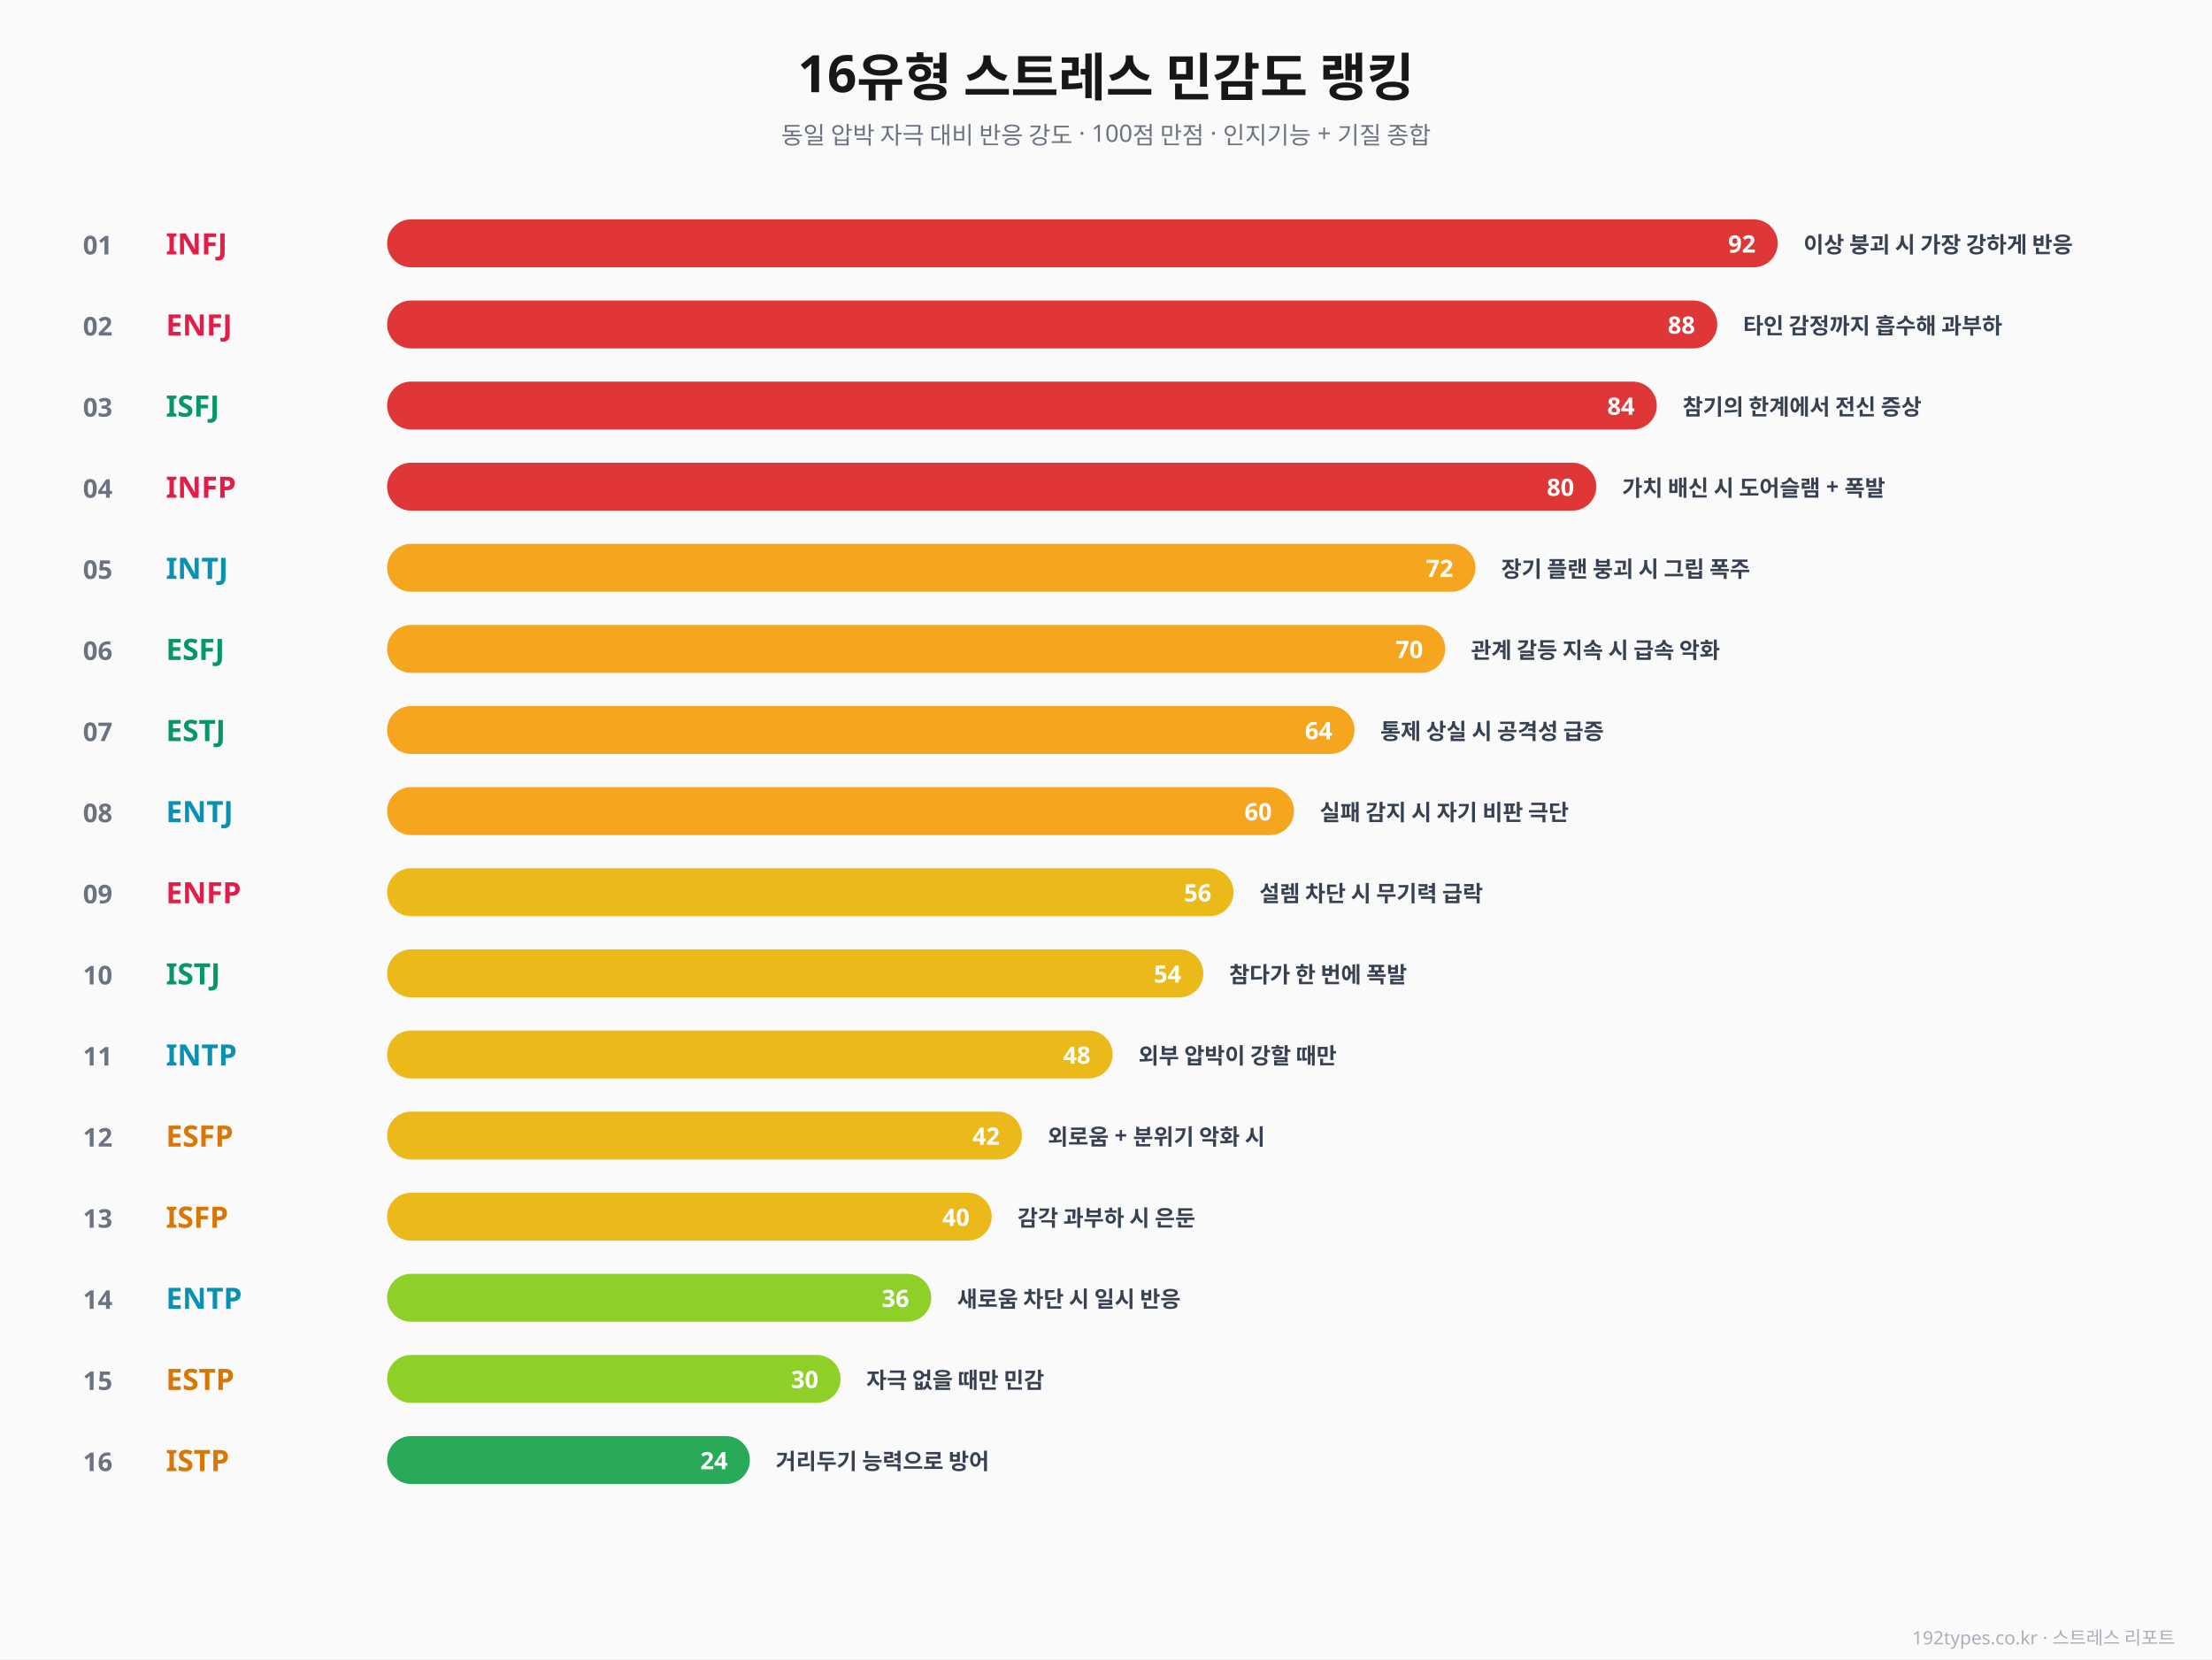
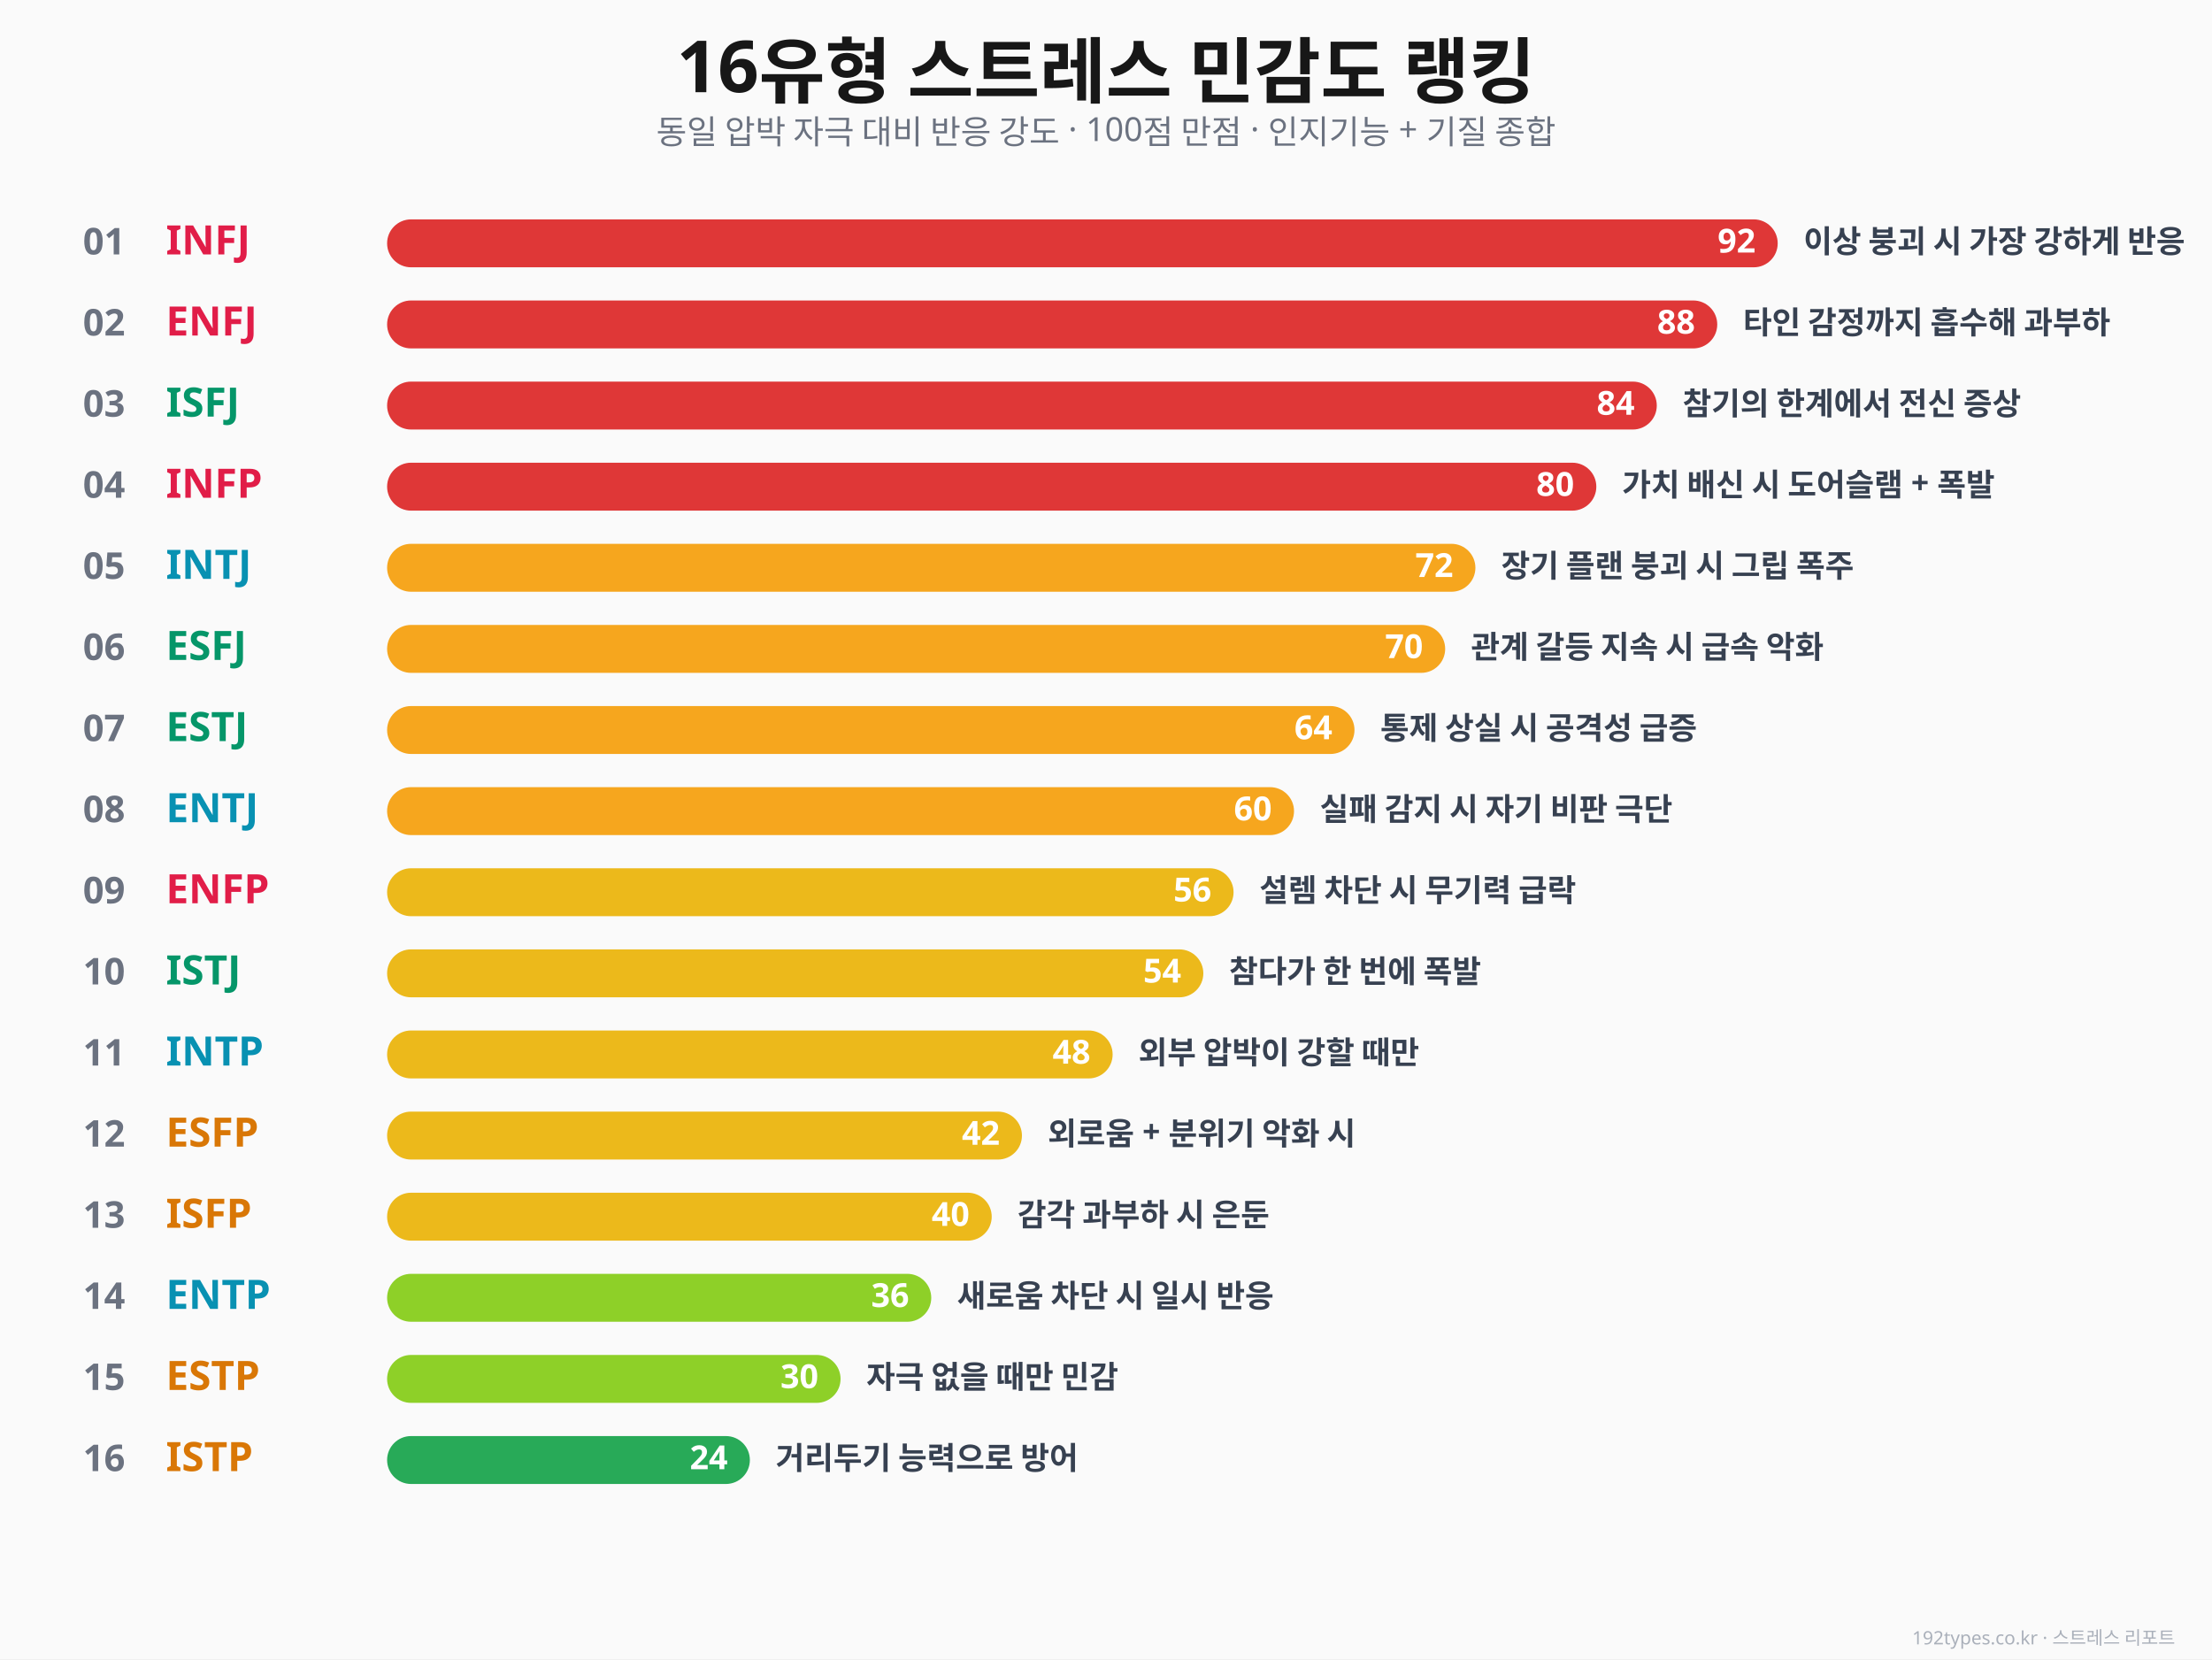
<svg xmlns="http://www.w3.org/2000/svg" viewBox="0 0 1200 900" width="1200" height="900" font-family="'Pretendard', 'Apple SD Gothic Neo', 'Noto Sans KR', system-ui, sans-serif">
  <rect width="1200" height="900" fill="#fafafa" />
-   <text x="600" y="50" text-anchor="middle" font-size="28" font-weight="800" fill="#171717">16유형 스트레스 민감도 랭킹</text>
-   <text x="600" y="78" text-anchor="middle" font-size="13" font-weight="500" fill="#6b7280">동일 압박 자극 대비 반응 강도 · 100점 만점 · 인지기능 + 기질 종합</text>
-   <text x="45" y="138" font-size="14" font-weight="700" fill="#6b7280">01</text>
-   <text x="90" y="138" font-size="16" font-weight="800" fill="#e11d48">INFJ</text>
+   <text x="600" y="50" text-anchor="middle" font-size="39" font-weight="800" fill="#171717">16유형 스트레스 민감도 랭킹</text>
+   <text x="600" y="78" text-anchor="middle" font-size="18" font-weight="500" fill="#6b7280">동일 압박 자극 대비 반응 강도 · 100점 만점 · 인지기능 + 기질 종합</text>
+   <text x="45" y="138" font-size="20" font-weight="700" fill="#6b7280">01</text>
+   <text x="90" y="138" font-size="22" font-weight="800" fill="#e11d48">INFJ</text>
  <rect x="210" y="119" width="754.4" height="26" rx="13" fill="#dc2626" opacity="0.92" />
-   <text x="952.4" y="137" text-anchor="end" font-size="13" font-weight="800" fill="#fff">92</text>
-   <text x="978.4" y="137" font-size="12" font-weight="600" fill="#374151">이상 붕괴 시 가장 강하게 반응</text>
-   <text x="45" y="182" font-size="14" font-weight="700" fill="#6b7280">02</text>
-   <text x="90" y="182" font-size="16" font-weight="800" fill="#e11d48">ENFJ</text>
+   <text x="952.4" y="137" text-anchor="end" font-size="18" font-weight="800" fill="#fff">92</text>
+   <text x="978.4" y="137" font-size="17" font-weight="600" fill="#374151">이상 붕괴 시 가장 강하게 반응</text>
+   <text x="45" y="182" font-size="20" font-weight="700" fill="#6b7280">02</text>
+   <text x="90" y="182" font-size="22" font-weight="800" fill="#e11d48">ENFJ</text>
  <rect x="210" y="163" width="721.6" height="26" rx="13" fill="#dc2626" opacity="0.92" />
-   <text x="919.6" y="181" text-anchor="end" font-size="13" font-weight="800" fill="#fff">88</text>
-   <text x="945.6" y="181" font-size="12" font-weight="600" fill="#374151">타인 감정까지 흡수해 과부하</text>
-   <text x="45" y="226" font-size="14" font-weight="700" fill="#6b7280">03</text>
-   <text x="90" y="226" font-size="16" font-weight="800" fill="#059669">ISFJ</text>
+   <text x="919.6" y="181" text-anchor="end" font-size="18" font-weight="800" fill="#fff">88</text>
+   <text x="945.6" y="181" font-size="17" font-weight="600" fill="#374151">타인 감정까지 흡수해 과부하</text>
+   <text x="45" y="226" font-size="20" font-weight="700" fill="#6b7280">03</text>
+   <text x="90" y="226" font-size="22" font-weight="800" fill="#059669">ISFJ</text>
  <rect x="210" y="207" width="688.8" height="26" rx="13" fill="#dc2626" opacity="0.92" />
-   <text x="886.8" y="225" text-anchor="end" font-size="13" font-weight="800" fill="#fff">84</text>
-   <text x="912.8" y="225" font-size="12" font-weight="600" fill="#374151">참기의 한계에서 전신 증상</text>
-   <text x="45" y="270" font-size="14" font-weight="700" fill="#6b7280">04</text>
-   <text x="90" y="270" font-size="16" font-weight="800" fill="#e11d48">INFP</text>
+   <text x="886.8" y="225" text-anchor="end" font-size="18" font-weight="800" fill="#fff">84</text>
+   <text x="912.8" y="225" font-size="17" font-weight="600" fill="#374151">참기의 한계에서 전신 증상</text>
+   <text x="45" y="270" font-size="20" font-weight="700" fill="#6b7280">04</text>
+   <text x="90" y="270" font-size="22" font-weight="800" fill="#e11d48">INFP</text>
  <rect x="210" y="251" width="656" height="26" rx="13" fill="#dc2626" opacity="0.92" />
-   <text x="854" y="269" text-anchor="end" font-size="13" font-weight="800" fill="#fff">80</text>
-   <text x="880" y="269" font-size="12" font-weight="600" fill="#374151">가치 배신 시 도어슬램 + 폭발</text>
-   <text x="45" y="314" font-size="14" font-weight="700" fill="#6b7280">05</text>
-   <text x="90" y="314" font-size="16" font-weight="800" fill="#0891b2">INTJ</text>
+   <text x="854" y="269" text-anchor="end" font-size="18" font-weight="800" fill="#fff">80</text>
+   <text x="880" y="269" font-size="17" font-weight="600" fill="#374151">가치 배신 시 도어슬램 + 폭발</text>
+   <text x="45" y="314" font-size="20" font-weight="700" fill="#6b7280">05</text>
+   <text x="90" y="314" font-size="22" font-weight="800" fill="#0891b2">INTJ</text>
  <rect x="210" y="295" width="590.4" height="26" rx="13" fill="#f59e0b" opacity="0.92" />
-   <text x="788.4" y="313" text-anchor="end" font-size="13" font-weight="800" fill="#fff">72</text>
-   <text x="814.4" y="313" font-size="12" font-weight="600" fill="#374151">장기 플랜 붕괴 시 그립 폭주</text>
-   <text x="45" y="358" font-size="14" font-weight="700" fill="#6b7280">06</text>
-   <text x="90" y="358" font-size="16" font-weight="800" fill="#059669">ESFJ</text>
+   <text x="788.4" y="313" text-anchor="end" font-size="18" font-weight="800" fill="#fff">72</text>
+   <text x="814.4" y="313" font-size="17" font-weight="600" fill="#374151">장기 플랜 붕괴 시 그립 폭주</text>
+   <text x="45" y="358" font-size="20" font-weight="700" fill="#6b7280">06</text>
+   <text x="90" y="358" font-size="22" font-weight="800" fill="#059669">ESFJ</text>
  <rect x="210" y="339" width="574" height="26" rx="13" fill="#f59e0b" opacity="0.92" />
-   <text x="772" y="357" text-anchor="end" font-size="13" font-weight="800" fill="#fff">70</text>
-   <text x="798" y="357" font-size="12" font-weight="600" fill="#374151">관계 갈등 지속 시 급속 악화</text>
-   <text x="45" y="402" font-size="14" font-weight="700" fill="#6b7280">07</text>
-   <text x="90" y="402" font-size="16" font-weight="800" fill="#059669">ESTJ</text>
+   <text x="772" y="357" text-anchor="end" font-size="18" font-weight="800" fill="#fff">70</text>
+   <text x="798" y="357" font-size="17" font-weight="600" fill="#374151">관계 갈등 지속 시 급속 악화</text>
+   <text x="45" y="402" font-size="20" font-weight="700" fill="#6b7280">07</text>
+   <text x="90" y="402" font-size="22" font-weight="800" fill="#059669">ESTJ</text>
  <rect x="210" y="383" width="524.8" height="26" rx="13" fill="#f59e0b" opacity="0.92" />
-   <text x="722.8" y="401" text-anchor="end" font-size="13" font-weight="800" fill="#fff">64</text>
-   <text x="748.8" y="401" font-size="12" font-weight="600" fill="#374151">통제 상실 시 공격성 급증</text>
-   <text x="45" y="446" font-size="14" font-weight="700" fill="#6b7280">08</text>
-   <text x="90" y="446" font-size="16" font-weight="800" fill="#0891b2">ENTJ</text>
+   <text x="722.8" y="401" text-anchor="end" font-size="18" font-weight="800" fill="#fff">64</text>
+   <text x="748.8" y="401" font-size="17" font-weight="600" fill="#374151">통제 상실 시 공격성 급증</text>
+   <text x="45" y="446" font-size="20" font-weight="700" fill="#6b7280">08</text>
+   <text x="90" y="446" font-size="22" font-weight="800" fill="#0891b2">ENTJ</text>
  <rect x="210" y="427" width="492" height="26" rx="13" fill="#f59e0b" opacity="0.92" />
-   <text x="690" y="445" text-anchor="end" font-size="13" font-weight="800" fill="#fff">60</text>
-   <text x="716" y="445" font-size="12" font-weight="600" fill="#374151">실패 감지 시 자기 비판 극단</text>
-   <text x="45" y="490" font-size="14" font-weight="700" fill="#6b7280">09</text>
-   <text x="90" y="490" font-size="16" font-weight="800" fill="#e11d48">ENFP</text>
+   <text x="690" y="445" text-anchor="end" font-size="18" font-weight="800" fill="#fff">60</text>
+   <text x="716" y="445" font-size="17" font-weight="600" fill="#374151">실패 감지 시 자기 비판 극단</text>
+   <text x="45" y="490" font-size="20" font-weight="700" fill="#6b7280">09</text>
+   <text x="90" y="490" font-size="22" font-weight="800" fill="#e11d48">ENFP</text>
  <rect x="210" y="471" width="459.2" height="26" rx="13" fill="#eab308" opacity="0.92" />
-   <text x="657.2" y="489" text-anchor="end" font-size="13" font-weight="800" fill="#fff">56</text>
-   <text x="683.2" y="489" font-size="12" font-weight="600" fill="#374151">설렘 차단 시 무기력 급락</text>
-   <text x="45" y="534" font-size="14" font-weight="700" fill="#6b7280">10</text>
-   <text x="90" y="534" font-size="16" font-weight="800" fill="#059669">ISTJ</text>
+   <text x="657.2" y="489" text-anchor="end" font-size="18" font-weight="800" fill="#fff">56</text>
+   <text x="683.2" y="489" font-size="17" font-weight="600" fill="#374151">설렘 차단 시 무기력 급락</text>
+   <text x="45" y="534" font-size="20" font-weight="700" fill="#6b7280">10</text>
+   <text x="90" y="534" font-size="22" font-weight="800" fill="#059669">ISTJ</text>
  <rect x="210" y="515" width="442.8" height="26" rx="13" fill="#eab308" opacity="0.92" />
-   <text x="640.8" y="533" text-anchor="end" font-size="13" font-weight="800" fill="#fff">54</text>
-   <text x="666.8" y="533" font-size="12" font-weight="600" fill="#374151">참다가 한 번에 폭발</text>
-   <text x="45" y="578" font-size="14" font-weight="700" fill="#6b7280">11</text>
-   <text x="90" y="578" font-size="16" font-weight="800" fill="#0891b2">INTP</text>
+   <text x="640.8" y="533" text-anchor="end" font-size="18" font-weight="800" fill="#fff">54</text>
+   <text x="666.8" y="533" font-size="17" font-weight="600" fill="#374151">참다가 한 번에 폭발</text>
+   <text x="45" y="578" font-size="20" font-weight="700" fill="#6b7280">11</text>
+   <text x="90" y="578" font-size="22" font-weight="800" fill="#0891b2">INTP</text>
  <rect x="210" y="559" width="393.6" height="26" rx="13" fill="#eab308" opacity="0.92" />
-   <text x="591.6" y="577" text-anchor="end" font-size="13" font-weight="800" fill="#fff">48</text>
-   <text x="617.6" y="577" font-size="12" font-weight="600" fill="#374151">외부 압박이 강할 때만</text>
-   <text x="45" y="622" font-size="14" font-weight="700" fill="#6b7280">12</text>
-   <text x="90" y="622" font-size="16" font-weight="800" fill="#d97706">ESFP</text>
+   <text x="591.6" y="577" text-anchor="end" font-size="18" font-weight="800" fill="#fff">48</text>
+   <text x="617.6" y="577" font-size="17" font-weight="600" fill="#374151">외부 압박이 강할 때만</text>
+   <text x="45" y="622" font-size="20" font-weight="700" fill="#6b7280">12</text>
+   <text x="90" y="622" font-size="22" font-weight="800" fill="#d97706">ESFP</text>
  <rect x="210" y="603" width="344.4" height="26" rx="13" fill="#eab308" opacity="0.92" />
-   <text x="542.4" y="621" text-anchor="end" font-size="13" font-weight="800" fill="#fff">42</text>
-   <text x="568.4" y="621" font-size="12" font-weight="600" fill="#374151">외로움 + 분위기 악화 시</text>
-   <text x="45" y="666" font-size="14" font-weight="700" fill="#6b7280">13</text>
-   <text x="90" y="666" font-size="16" font-weight="800" fill="#d97706">ISFP</text>
+   <text x="542.4" y="621" text-anchor="end" font-size="18" font-weight="800" fill="#fff">42</text>
+   <text x="568.4" y="621" font-size="17" font-weight="600" fill="#374151">외로움 + 분위기 악화 시</text>
+   <text x="45" y="666" font-size="20" font-weight="700" fill="#6b7280">13</text>
+   <text x="90" y="666" font-size="22" font-weight="800" fill="#d97706">ISFP</text>
  <rect x="210" y="647" width="328" height="26" rx="13" fill="#eab308" opacity="0.92" />
-   <text x="526" y="665" text-anchor="end" font-size="13" font-weight="800" fill="#fff">40</text>
-   <text x="552" y="665" font-size="12" font-weight="600" fill="#374151">감각 과부하 시 은둔</text>
-   <text x="45" y="710" font-size="14" font-weight="700" fill="#6b7280">14</text>
-   <text x="90" y="710" font-size="16" font-weight="800" fill="#0891b2">ENTP</text>
+   <text x="526" y="665" text-anchor="end" font-size="18" font-weight="800" fill="#fff">40</text>
+   <text x="552" y="665" font-size="17" font-weight="600" fill="#374151">감각 과부하 시 은둔</text>
+   <text x="45" y="710" font-size="20" font-weight="700" fill="#6b7280">14</text>
+   <text x="90" y="710" font-size="22" font-weight="800" fill="#0891b2">ENTP</text>
  <rect x="210" y="691" width="295.2" height="26" rx="13" fill="#84cc16" opacity="0.92" />
-   <text x="493.2" y="709" text-anchor="end" font-size="13" font-weight="800" fill="#fff">36</text>
-   <text x="519.2" y="709" font-size="12" font-weight="600" fill="#374151">새로움 차단 시 일시 반응</text>
-   <text x="45" y="754" font-size="14" font-weight="700" fill="#6b7280">15</text>
-   <text x="90" y="754" font-size="16" font-weight="800" fill="#d97706">ESTP</text>
+   <text x="493.2" y="709" text-anchor="end" font-size="18" font-weight="800" fill="#fff">36</text>
+   <text x="519.2" y="709" font-size="17" font-weight="600" fill="#374151">새로움 차단 시 일시 반응</text>
+   <text x="45" y="754" font-size="20" font-weight="700" fill="#6b7280">15</text>
+   <text x="90" y="754" font-size="22" font-weight="800" fill="#d97706">ESTP</text>
  <rect x="210" y="735" width="246" height="26" rx="13" fill="#84cc16" opacity="0.92" />
-   <text x="444" y="753" text-anchor="end" font-size="13" font-weight="800" fill="#fff">30</text>
-   <text x="470" y="753" font-size="12" font-weight="600" fill="#374151">자극 없을 때만 민감</text>
-   <text x="45" y="798" font-size="14" font-weight="700" fill="#6b7280">16</text>
-   <text x="90" y="798" font-size="16" font-weight="800" fill="#d97706">ISTP</text>
+   <text x="444" y="753" text-anchor="end" font-size="18" font-weight="800" fill="#fff">30</text>
+   <text x="470" y="753" font-size="17" font-weight="600" fill="#374151">자극 없을 때만 민감</text>
+   <text x="45" y="798" font-size="20" font-weight="700" fill="#6b7280">16</text>
+   <text x="90" y="798" font-size="22" font-weight="800" fill="#d97706">ISTP</text>
  <rect x="210" y="779" width="196.8" height="26" rx="13" fill="#16a34a" opacity="0.92" />
-   <text x="394.8" y="797" text-anchor="end" font-size="13" font-weight="800" fill="#fff">24</text>
-   <text x="420.8" y="797" font-size="12" font-weight="600" fill="#374151">거리두기 능력으로 방어</text>
+   <text x="394.8" y="797" text-anchor="end" font-size="18" font-weight="800" fill="#fff">24</text>
+   <text x="420.8" y="797" font-size="17" font-weight="600" fill="#374151">거리두기 능력으로 방어</text>
  <text x="1180" y="892" text-anchor="end" font-size="10" font-weight="500" fill="#9ca3af" opacity="0.85">192types.co.kr · 스트레스 리포트</text>
</svg>
